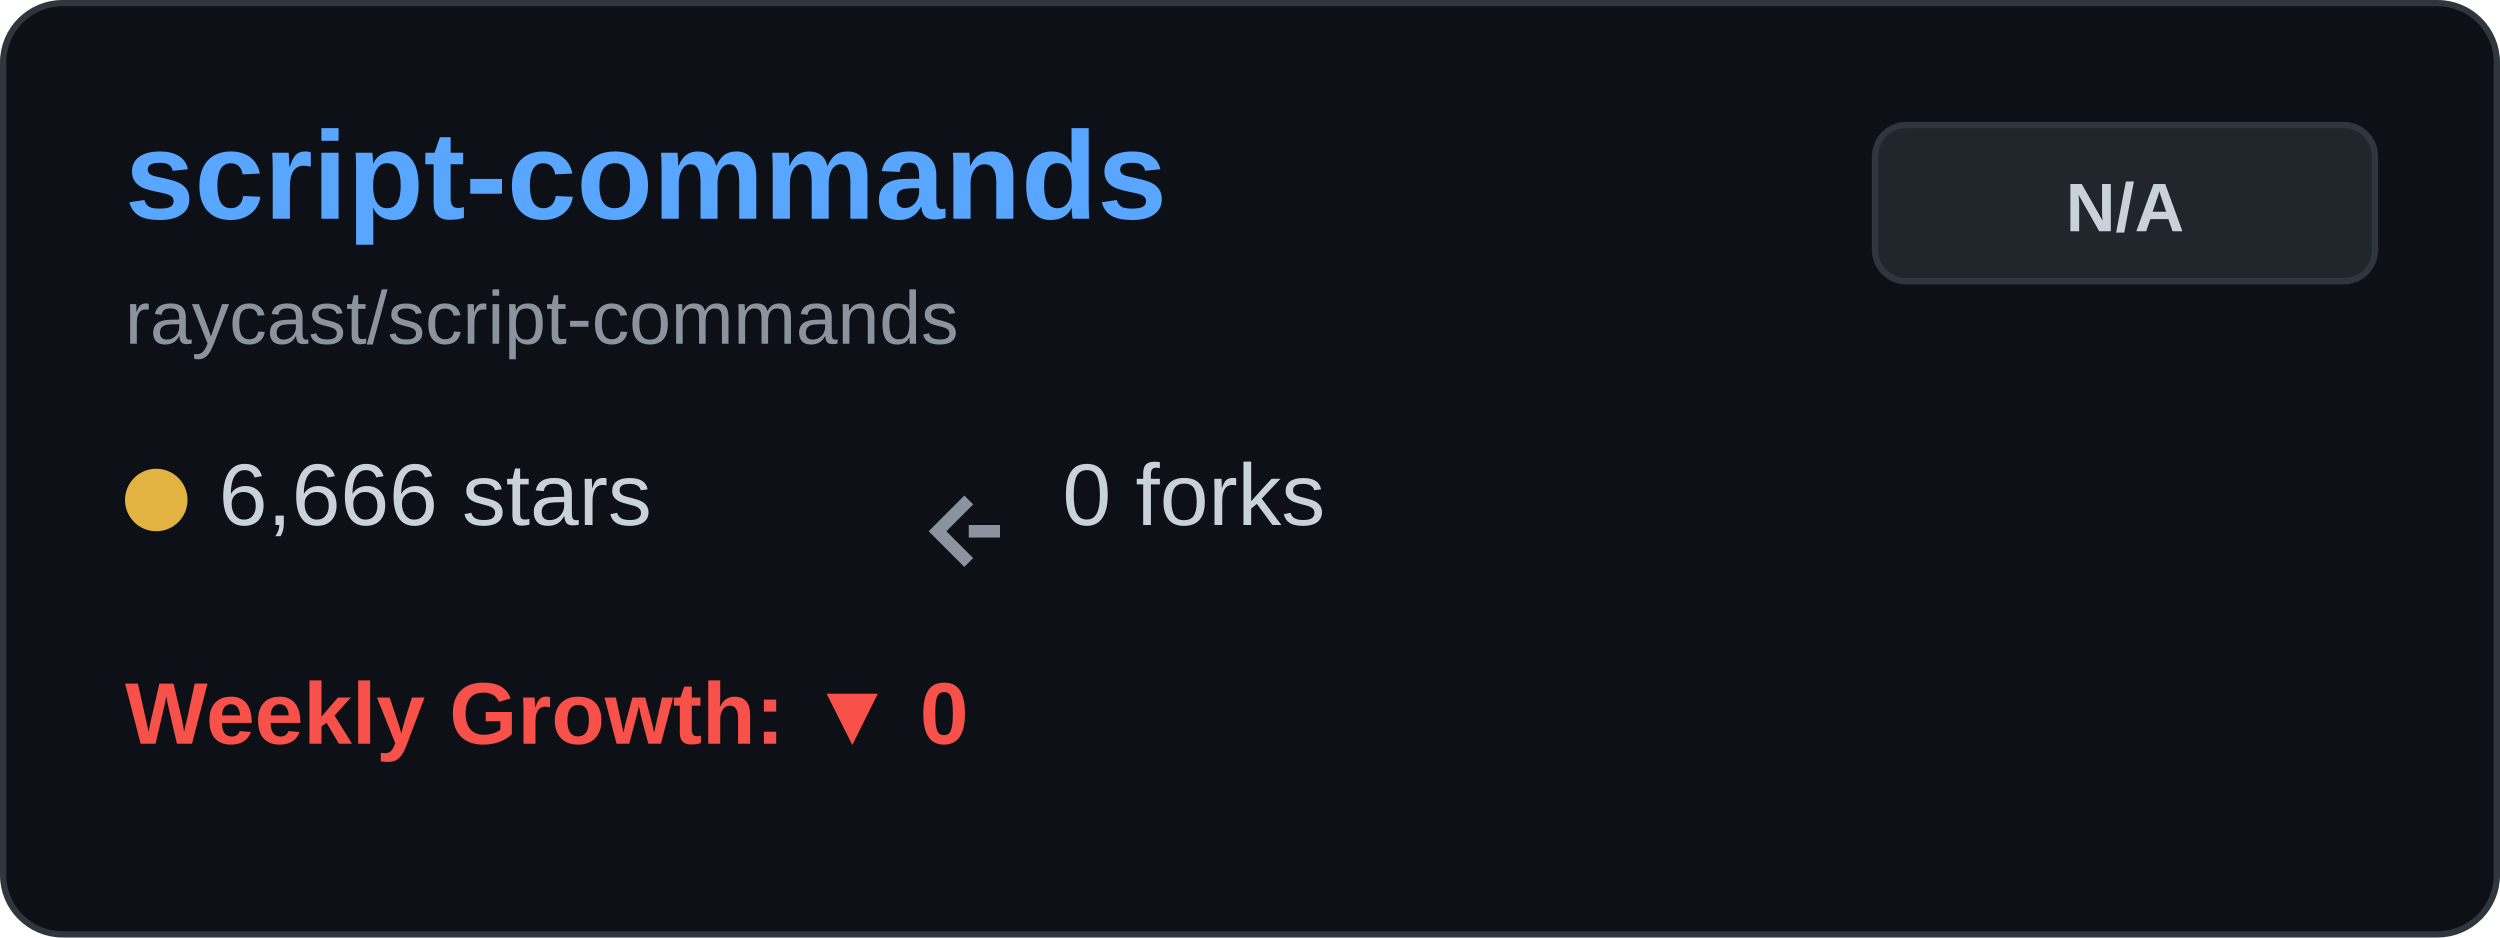
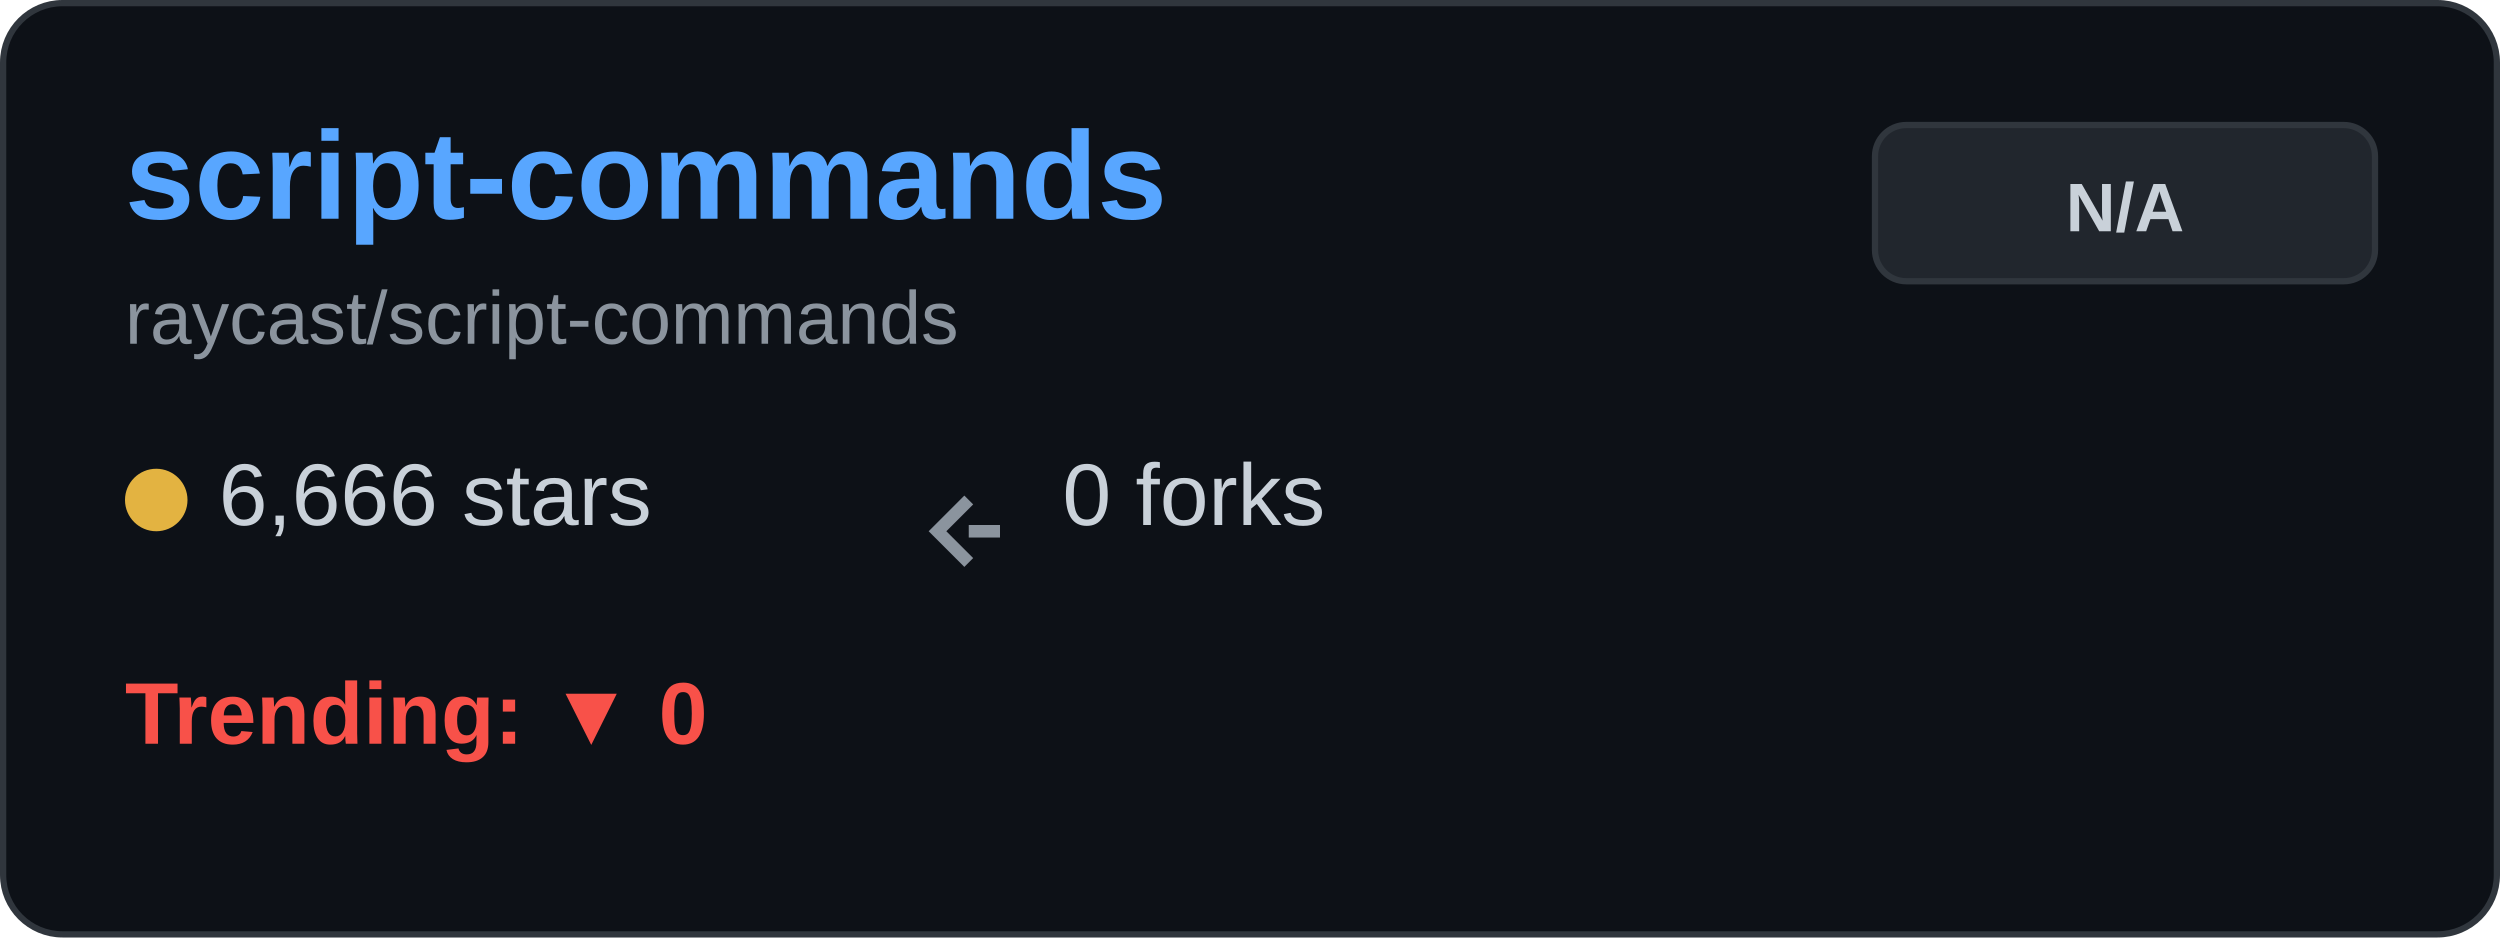
<svg xmlns="http://www.w3.org/2000/svg" width="400" height="150" viewBox="0 0 400 150" fill="none">
  <rect x="0.5" y="0.5" width="399" height="149" rx="9.5" fill="#0d1117" stroke="#30363d" />
  <text x="20" y="35" font-family="Arial, sans-serif" font-size="20" font-weight="bold" fill="#58a6ff">script-commands</text>
  <text x="20" y="55" font-family="Arial, sans-serif" font-size="12" fill="#8b949e">raycast/script-commands</text>
  <g transform="translate(20, 80)">
    <circle cx="5" cy="0" r="5" fill="#e3b341" />
    <text x="15" y="4" font-family="Arial, sans-serif" font-size="14" fill="#c9d1d9">6,666 stars</text>
  </g>
  <g transform="translate(150, 80)">
    <path d="M5 0 L0 5 L5 10 M5 5 L10 5" stroke="#8b949e" stroke-width="2" fill="none" />
    <text x="20" y="4" font-family="Arial, sans-serif" font-size="14" fill="#c9d1d9">0 forks</text>
  </g>
  <g transform="translate(20, 115)">
-     <text x="0" y="4" font-family="Arial, sans-serif" font-size="14" font-weight="bold" fill="#f85149">Weekly Growth: ▼ 0</text>
+     <text x="0" y="4" font-family="Arial, sans-serif" font-size="14" font-weight="bold" fill="#f85149">Trending: ▼ 0</text>
  </g>
  <rect x="300" y="20" width="80" height="25" rx="5" fill="#21262d" stroke="#30363d" />
  <text x="340" y="37" font-family="Arial, sans-serif" font-size="11" font-weight="bold" fill="#c9d1d9" text-anchor="middle">N/A</text>
</svg>
